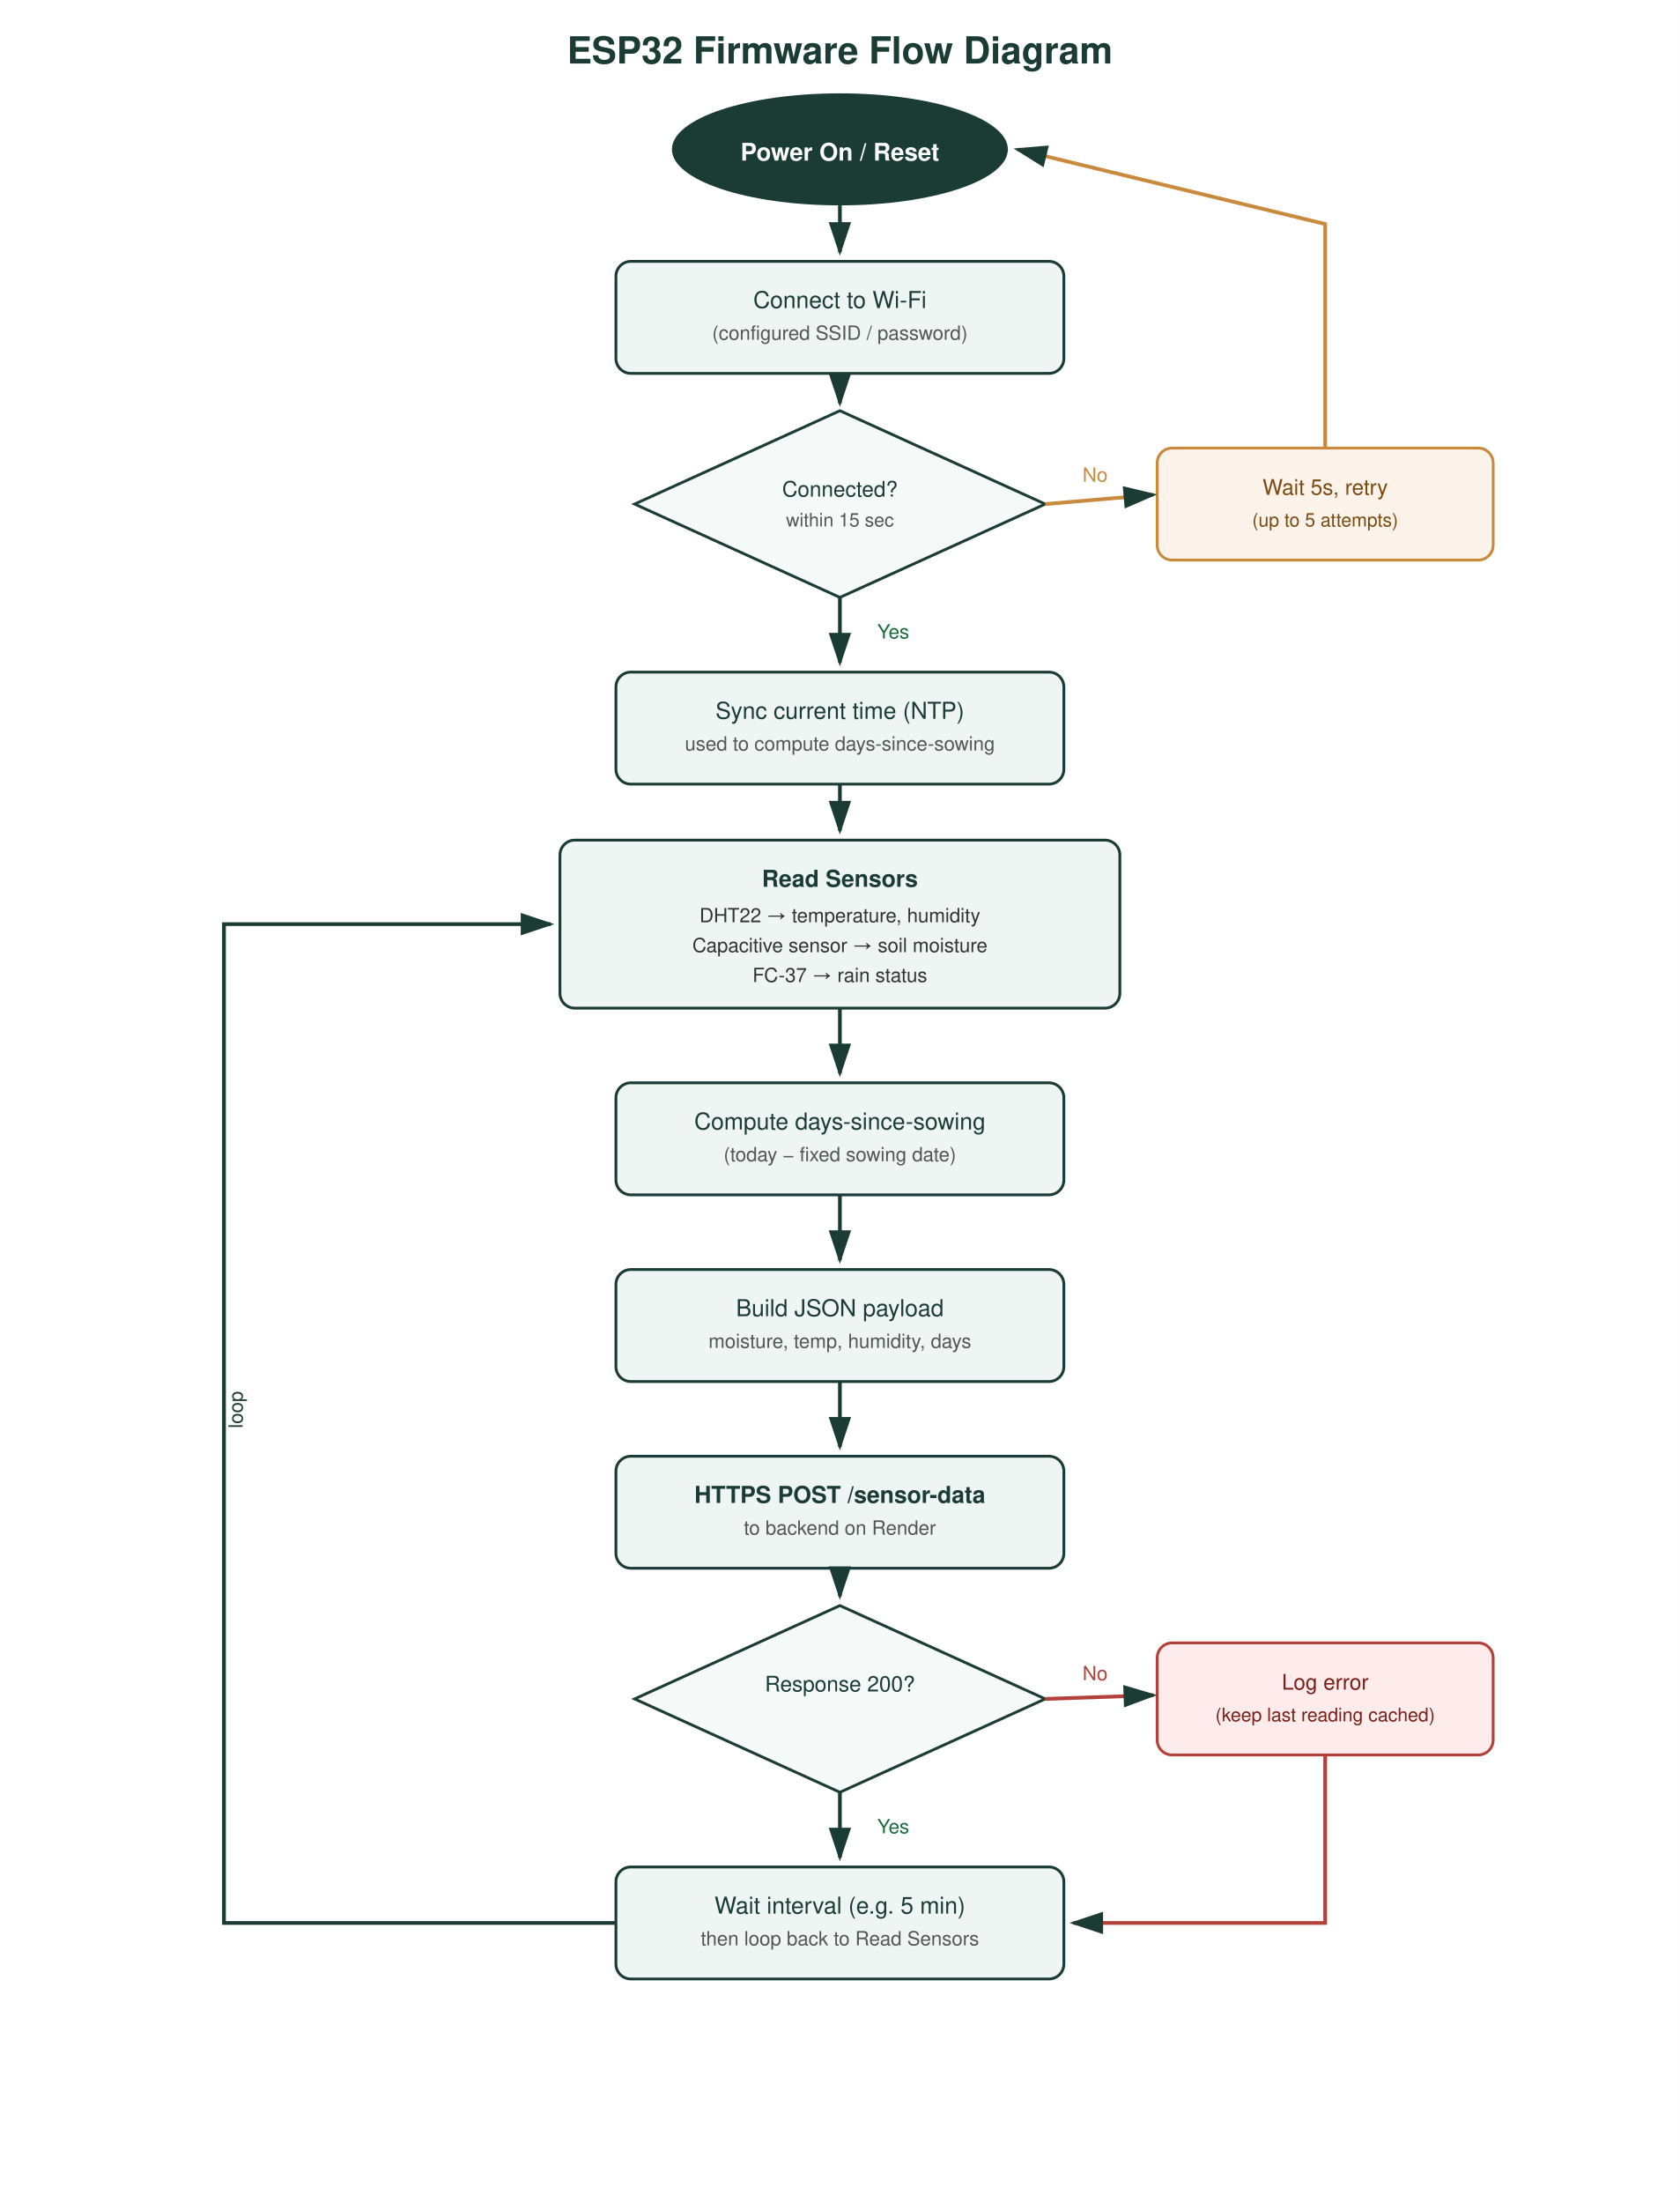
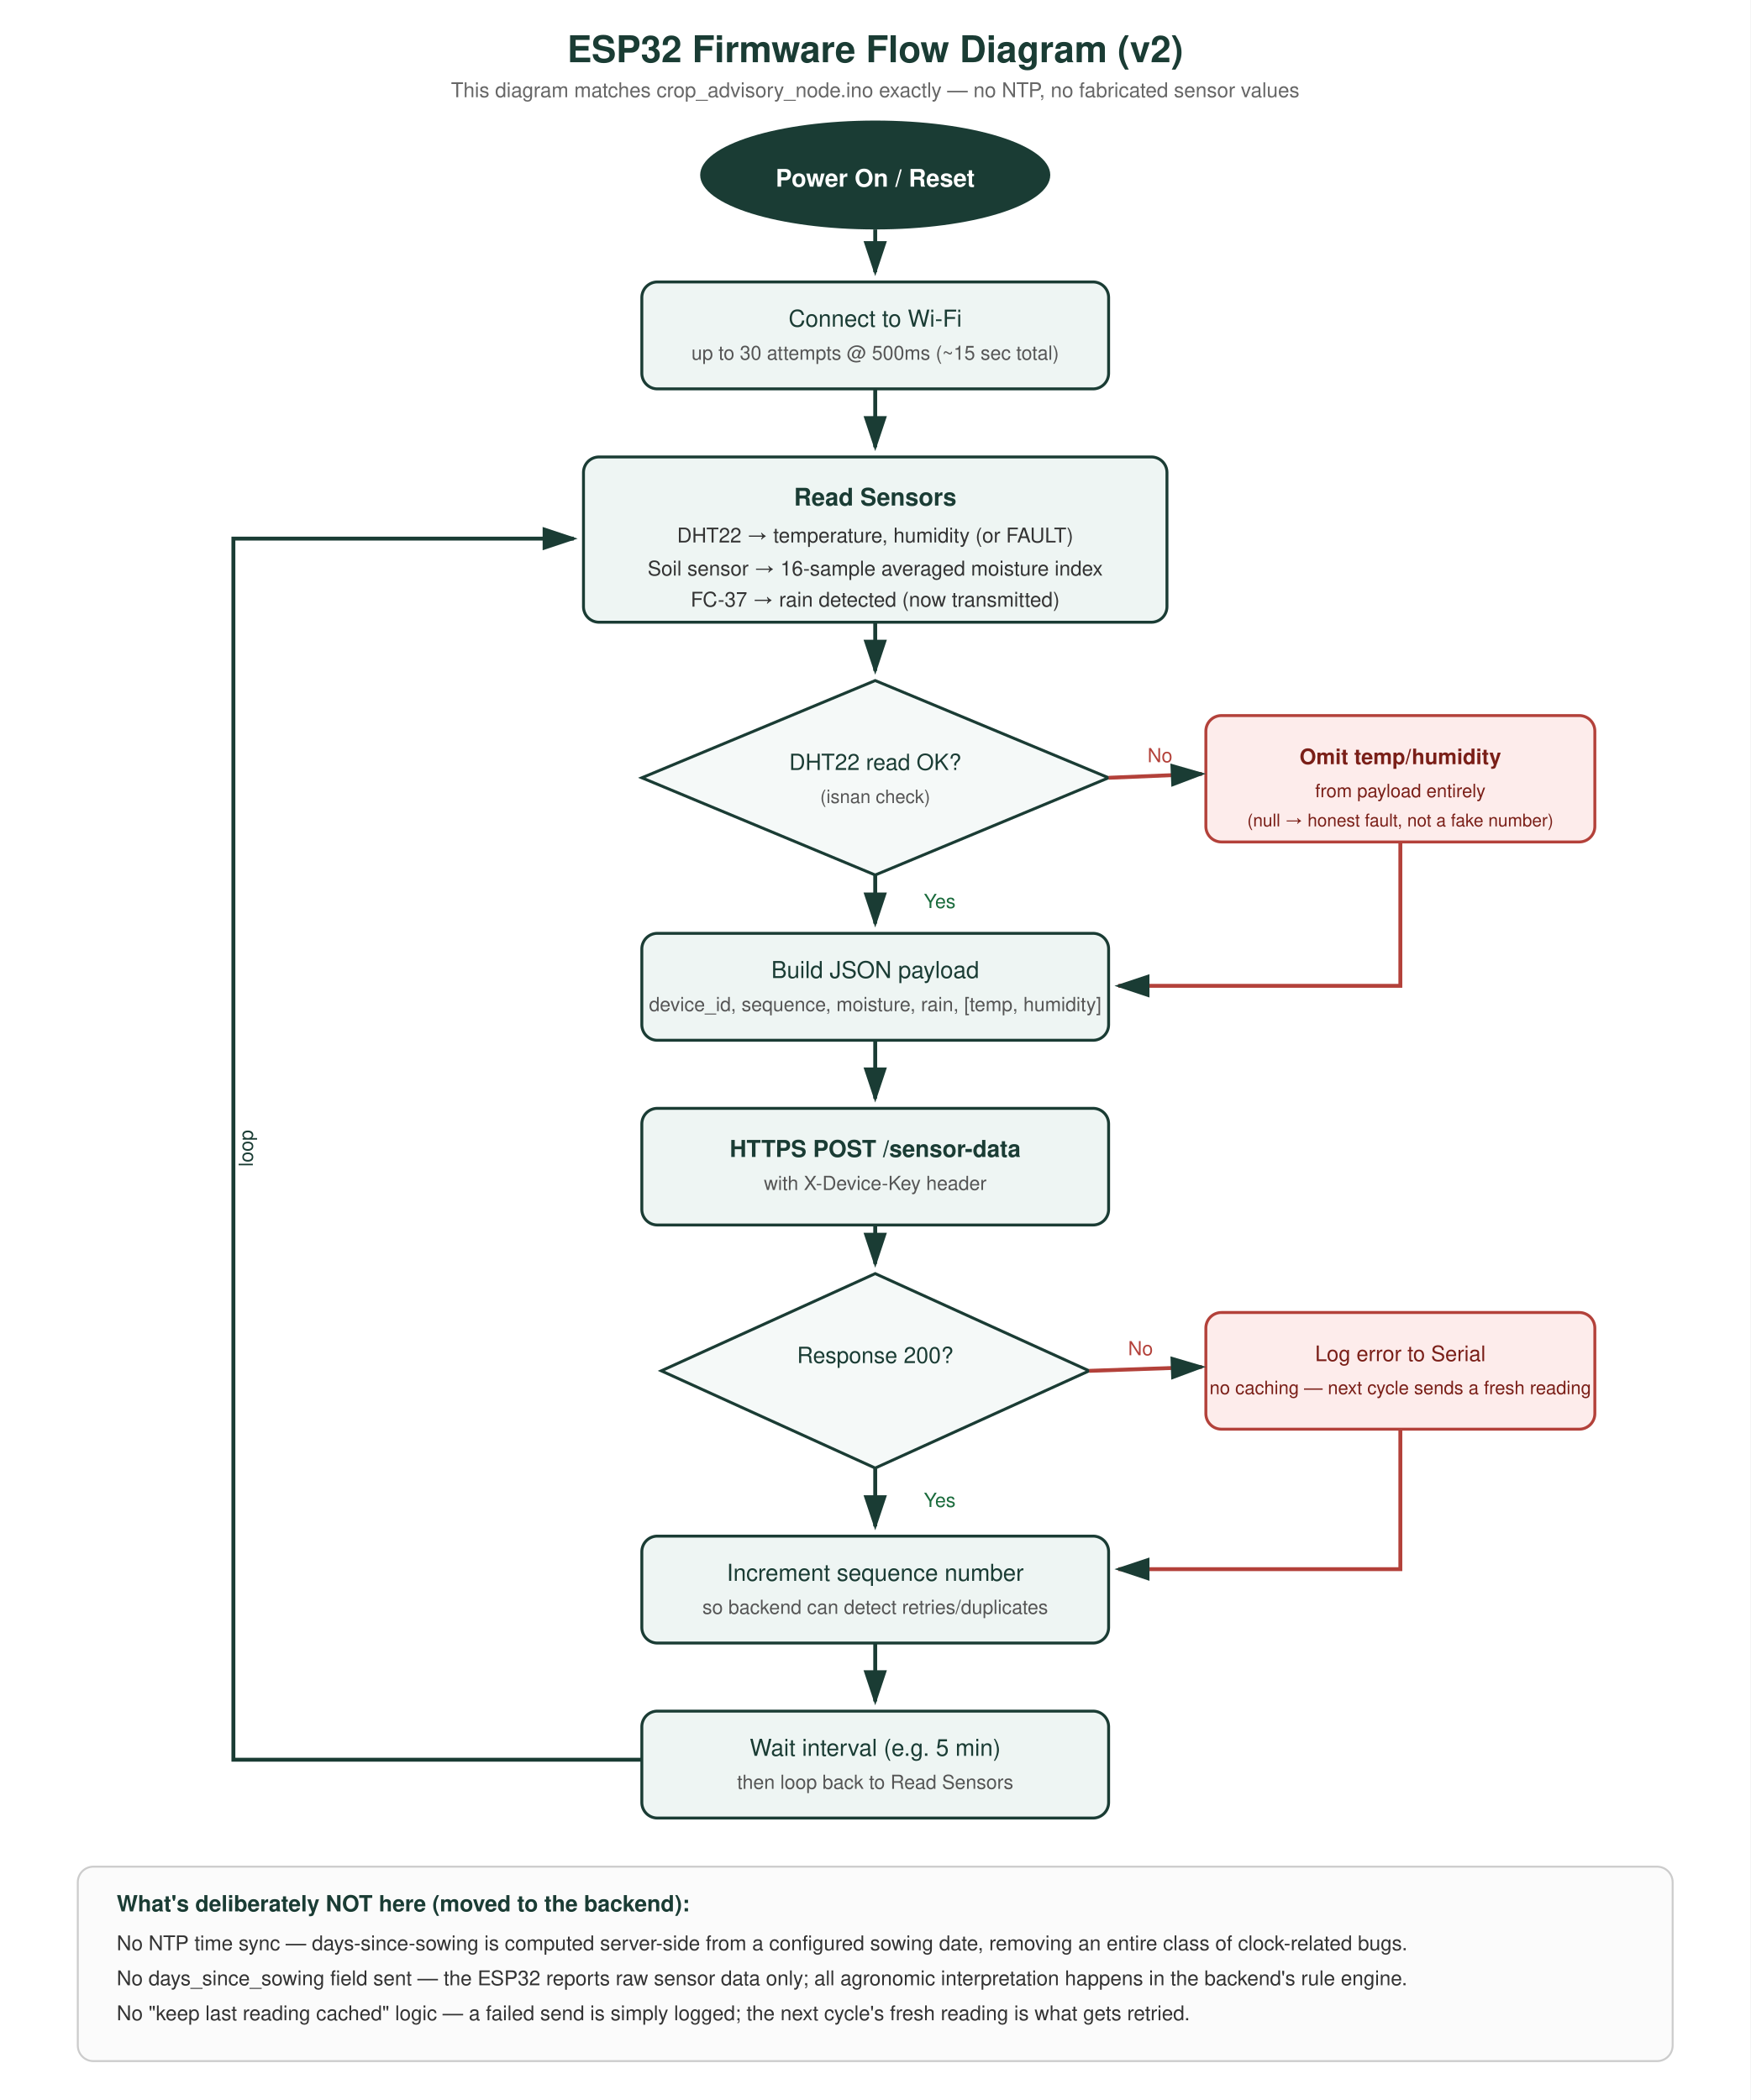
- <svg xmlns="http://www.w3.org/2000/svg" viewBox="0 0 900 1180" font-family="Helvetica, Arial, sans-serif">
+ <svg xmlns="http://www.w3.org/2000/svg" viewBox="0 0 900 1080" font-family="Helvetica, Arial, sans-serif">
  <defs>
    <marker id="arrow2" markerWidth="10" markerHeight="10" refX="8" refY="3" orient="auto" markerUnits="strokeWidth">
      <path d="M0,0 L0,6 L9,3 z" fill="#1a3c34" />
    </marker>
  </defs>
-   <rect x="0" y="0" width="900" height="1180" fill="#ffffff" />
-   <text x="450" y="34" text-anchor="middle" font-size="20" font-weight="bold" fill="#1a3c34">
-     ESP32 Firmware Flow Diagram
-   </text>
-   <ellipse cx="450" cy="80" rx="90" ry="30" fill="#1a3c34" />
-   <text x="450" y="86" text-anchor="middle" font-size="13" fill="#ffffff" font-weight="bold">Power On / Reset</text>
-   <rect x="330" y="140" width="240" height="60" rx="8" fill="#eef5f3" stroke="#1a3c34" stroke-width="1.5" />
-   <text x="450" y="165" text-anchor="middle" font-size="12.5" fill="#1a3c34">Connect to Wi-Fi</text>
-   <text x="450" y="182" text-anchor="middle" font-size="10.5" fill="#555">(configured SSID / password)</text>
-   <polygon points="450,220 560,270 450,320 340,270" fill="#f5f9f8" stroke="#1a3c34" stroke-width="1.5" />
-   <text x="450" y="266" text-anchor="middle" font-size="11.5" fill="#1a3c34">Connected?</text>
-   <text x="450" y="282" text-anchor="middle" font-size="10" fill="#555">within 15 sec</text>
-   <rect x="620" y="240" width="180" height="60" rx="8" fill="#fdf3ea" stroke="#c98a3e" stroke-width="1.5" />
-   <text x="710" y="265" text-anchor="middle" font-size="11.5" fill="#7a4a10">Wait 5s, retry</text>
-   <text x="710" y="282" text-anchor="middle" font-size="10" fill="#7a4a10">(up to 5 attempts)</text>
-   <rect x="330" y="360" width="240" height="60" rx="8" fill="#eef5f3" stroke="#1a3c34" stroke-width="1.5" />
-   <text x="450" y="385" text-anchor="middle" font-size="12.5" fill="#1a3c34">Sync current time (NTP)</text>
-   <text x="450" y="402" text-anchor="middle" font-size="10.5" fill="#555">used to compute days-since-sowing</text>
-   <rect x="300" y="450" width="300" height="90" rx="8" fill="#eef5f3" stroke="#1a3c34" stroke-width="1.5" />
-   <text x="450" y="475" text-anchor="middle" font-size="12.5" font-weight="bold" fill="#1a3c34">Read Sensors</text>
-   <text x="450" y="494" text-anchor="middle" font-size="10.5" fill="#333">DHT22 → temperature, humidity</text>
-   <text x="450" y="510" text-anchor="middle" font-size="10.5" fill="#333">Capacitive sensor → soil moisture</text>
-   <text x="450" y="526" text-anchor="middle" font-size="10.5" fill="#333">FC-37 → rain status</text>
-   <rect x="330" y="580" width="240" height="60" rx="8" fill="#eef5f3" stroke="#1a3c34" stroke-width="1.5" />
-   <text x="450" y="605" text-anchor="middle" font-size="12.5" fill="#1a3c34">Compute days-since-sowing</text>
-   <text x="450" y="622" text-anchor="middle" font-size="10.5" fill="#555">(today − fixed sowing date)</text>
-   <rect x="330" y="680" width="240" height="60" rx="8" fill="#eef5f3" stroke="#1a3c34" stroke-width="1.5" />
-   <text x="450" y="705" text-anchor="middle" font-size="12.5" fill="#1a3c34">Build JSON payload</text>
-   <text x="450" y="722" text-anchor="middle" font-size="10.5" fill="#555">moisture, temp, humidity, days</text>
-   <rect x="330" y="780" width="240" height="60" rx="8" fill="#eef5f3" stroke="#1a3c34" stroke-width="1.5" />
-   <text x="450" y="805" text-anchor="middle" font-size="12.5" font-weight="bold" fill="#1a3c34">HTTPS POST /sensor-data</text>
-   <text x="450" y="822" text-anchor="middle" font-size="10.5" fill="#555">to backend on Render</text>
-   <polygon points="450,860 560,910 450,960 340,910" fill="#f5f9f8" stroke="#1a3c34" stroke-width="1.5" />
-   <text x="450" y="906" text-anchor="middle" font-size="11.5" fill="#1a3c34">Response 200?</text>
-   <rect x="620" y="880" width="180" height="60" rx="8" fill="#fdeceb" stroke="#b3413a" stroke-width="1.5" />
-   <text x="710" y="905" text-anchor="middle" font-size="11.5" fill="#7a1f18">Log error</text>
-   <text x="710" y="922" text-anchor="middle" font-size="10" fill="#7a1f18">(keep last reading cached)</text>
-   <rect x="330" y="1000" width="240" height="60" rx="8" fill="#eef5f3" stroke="#1a3c34" stroke-width="1.5" />
-   <text x="450" y="1025" text-anchor="middle" font-size="12.5" fill="#1a3c34">Wait interval (e.g. 5 min)</text>
-   <text x="450" y="1042" text-anchor="middle" font-size="10.5" fill="#555">then loop back to Read Sensors</text>
-   <line x1="450" y1="110" x2="450" y2="135" stroke="#1a3c34" stroke-width="2" marker-end="url(#arrow2)" />
-   <line x1="450" y1="200" x2="450" y2="216" stroke="#1a3c34" stroke-width="2" marker-end="url(#arrow2)" />
-   <line x1="450" y1="320" x2="450" y2="355" stroke="#1a3c34" stroke-width="2" marker-end="url(#arrow2)" />
-   <text x="470" y="342" font-size="10.5" fill="#1a6b3c">Yes</text>
-   <line x1="450" y1="420" x2="450" y2="445" stroke="#1a3c34" stroke-width="2" marker-end="url(#arrow2)" />
-   <line x1="450" y1="540" x2="450" y2="575" stroke="#1a3c34" stroke-width="2" marker-end="url(#arrow2)" />
-   <line x1="450" y1="640" x2="450" y2="675" stroke="#1a3c34" stroke-width="2" marker-end="url(#arrow2)" />
-   <line x1="450" y1="740" x2="450" y2="775" stroke="#1a3c34" stroke-width="2" marker-end="url(#arrow2)" />
-   <line x1="450" y1="840" x2="450" y2="855" stroke="#1a3c34" stroke-width="2" marker-end="url(#arrow2)" />
-   <line x1="450" y1="960" x2="450" y2="995" stroke="#1a3c34" stroke-width="2" marker-end="url(#arrow2)" />
-   <text x="470" y="982" font-size="10.5" fill="#1a6b3c">Yes</text>
-   <line x1="560" y1="270" x2="618" y2="265" stroke="#c98a3e" stroke-width="2" marker-end="url(#arrow2)" />
-   <text x="580" y="258" font-size="10.5" fill="#c98a3e">No</text>
-   <path d="M710,240 L710,120 L545,80" fill="none" stroke="#c98a3e" stroke-width="2" marker-end="url(#arrow2)" />
-   <line x1="560" y1="910" x2="618" y2="908" stroke="#b3413a" stroke-width="2" marker-end="url(#arrow2)" />
-   <text x="580" y="900" font-size="10.5" fill="#b3413a">No</text>
-   <path d="M710,940 L710,1030 L575,1030" fill="none" stroke="#b3413a" stroke-width="2" marker-end="url(#arrow2)" />
-   <path d="M330,1030 L120,1030 L120,495 L295,495" fill="none" stroke="#1a3c34" stroke-width="2" marker-end="url(#arrow2)" />
-   <text x="130" y="765" font-size="10.5" fill="#1a3c34" transform="rotate(-90 130,765)">loop</text>
+   <rect x="0" y="0" width="900" height="1080" fill="#ffffff" />
+   <text x="450" y="32" text-anchor="middle" font-size="19" font-weight="bold" fill="#1a3c34">ESP32 Firmware Flow Diagram (v2)</text>
+   <text x="450" y="50" text-anchor="middle" font-size="10.5" fill="#666">This diagram matches crop_advisory_node.ino exactly — no NTP, no fabricated sensor values</text>
+   <ellipse cx="450" cy="90" rx="90" ry="28" fill="#1a3c34" />
+   <text x="450" y="96" text-anchor="middle" font-size="12.5" fill="#ffffff" font-weight="bold">Power On / Reset</text>
+   <rect x="330" y="145" width="240" height="55" rx="8" fill="#eef5f3" stroke="#1a3c34" stroke-width="1.5" />
+   <text x="450" y="168" text-anchor="middle" font-size="12" fill="#1a3c34">Connect to Wi-Fi</text>
+   <text x="450" y="185" text-anchor="middle" font-size="10" fill="#555">up to 30 attempts @ 500ms (~15 sec total)</text>
+   <rect x="300" y="235" width="300" height="85" rx="8" fill="#eef5f3" stroke="#1a3c34" stroke-width="1.5" />
+   <text x="450" y="260" text-anchor="middle" font-size="12.5" font-weight="bold" fill="#1a3c34">Read Sensors</text>
+   <text x="450" y="279" text-anchor="middle" font-size="10.5" fill="#333">DHT22 → temperature, humidity (or FAULT)</text>
+   <text x="450" y="296" text-anchor="middle" font-size="10.5" fill="#333">Soil sensor → 16-sample averaged moisture index</text>
+   <text x="450" y="312" text-anchor="middle" font-size="10.5" fill="#333">FC-37 → rain detected (now transmitted)</text>
+   <polygon points="450,350 570,400 450,450 330,400" fill="#f5f9f8" stroke="#1a3c34" stroke-width="1.5" />
+   <text x="450" y="396" text-anchor="middle" font-size="11.5" fill="#1a3c34">DHT22 read OK?</text>
+   <text x="450" y="413" text-anchor="middle" font-size="9.5" fill="#555">(isnan check)</text>
+   <rect x="620" y="368" width="200" height="65" rx="8" fill="#fdeceb" stroke="#b3413a" stroke-width="1.5" />
+   <text x="720" y="393" text-anchor="middle" font-size="11" font-weight="bold" fill="#7a1f18">Omit temp/humidity</text>
+   <text x="720" y="410" text-anchor="middle" font-size="9.5" fill="#7a1f18">from payload entirely</text>
+   <text x="720" y="425" text-anchor="middle" font-size="9" fill="#7a1f18">(null → honest fault, not a fake number)</text>
+   <rect x="330" y="480" width="240" height="55" rx="8" fill="#eef5f3" stroke="#1a3c34" stroke-width="1.5" />
+   <text x="450" y="503" text-anchor="middle" font-size="12" fill="#1a3c34">Build JSON payload</text>
+   <text x="450" y="520" text-anchor="middle" font-size="10" fill="#555">device_id, sequence, moisture, rain, [temp, humidity]</text>
+   <rect x="330" y="570" width="240" height="60" rx="8" fill="#eef5f3" stroke="#1a3c34" stroke-width="1.5" />
+   <text x="450" y="595" text-anchor="middle" font-size="12" font-weight="bold" fill="#1a3c34">HTTPS POST /sensor-data</text>
+   <text x="450" y="612" text-anchor="middle" font-size="10" fill="#555">with X-Device-Key header</text>
+   <polygon points="450,655 560,705 450,755 340,705" fill="#f5f9f8" stroke="#1a3c34" stroke-width="1.5" />
+   <text x="450" y="701" text-anchor="middle" font-size="11.5" fill="#1a3c34">Response 200?</text>
+   <rect x="620" y="675" width="200" height="60" rx="8" fill="#fdeceb" stroke="#b3413a" stroke-width="1.5" />
+   <text x="720" y="700" text-anchor="middle" font-size="11" fill="#7a1f18">Log error to Serial</text>
+   <text x="720" y="717" text-anchor="middle" font-size="9.5" fill="#7a1f18">no caching — next cycle sends a fresh reading</text>
+   <rect x="330" y="790" width="240" height="55" rx="8" fill="#eef5f3" stroke="#1a3c34" stroke-width="1.5" />
+   <text x="450" y="813" text-anchor="middle" font-size="12" fill="#1a3c34">Increment sequence number</text>
+   <text x="450" y="830" text-anchor="middle" font-size="10" fill="#555">so backend can detect retries/duplicates</text>
+   <rect x="330" y="880" width="240" height="55" rx="8" fill="#eef5f3" stroke="#1a3c34" stroke-width="1.5" />
+   <text x="450" y="903" text-anchor="middle" font-size="12" fill="#1a3c34">Wait interval (e.g. 5 min)</text>
+   <text x="450" y="920" text-anchor="middle" font-size="10" fill="#555">then loop back to Read Sensors</text>
+   <line x1="450" y1="118" x2="450" y2="140" stroke="#1a3c34" stroke-width="2" marker-end="url(#arrow2)" />
+   <line x1="450" y1="200" x2="450" y2="230" stroke="#1a3c34" stroke-width="2" marker-end="url(#arrow2)" />
+   <line x1="450" y1="320" x2="450" y2="345" stroke="#1a3c34" stroke-width="2" marker-end="url(#arrow2)" />
+   <line x1="450" y1="450" x2="450" y2="475" stroke="#1a3c34" stroke-width="2" marker-end="url(#arrow2)" />
+   <text x="475" y="467" font-size="10" fill="#1a6b3c">Yes</text>
+   <line x1="570" y1="400" x2="618" y2="398" stroke="#b3413a" stroke-width="2" marker-end="url(#arrow2)" />
+   <text x="590" y="392" font-size="10" fill="#b3413a">No</text>
+   <path d="M720,433 L720,507 L575,507" fill="none" stroke="#b3413a" stroke-width="2" marker-end="url(#arrow2)" />
+   <line x1="450" y1="535" x2="450" y2="565" stroke="#1a3c34" stroke-width="2" marker-end="url(#arrow2)" />
+   <line x1="450" y1="630" x2="450" y2="650" stroke="#1a3c34" stroke-width="2" marker-end="url(#arrow2)" />
+   <line x1="450" y1="755" x2="450" y2="785" stroke="#1a3c34" stroke-width="2" marker-end="url(#arrow2)" />
+   <text x="475" y="775" font-size="10" fill="#1a6b3c">Yes</text>
+   <line x1="560" y1="705" x2="618" y2="703" stroke="#b3413a" stroke-width="2" marker-end="url(#arrow2)" />
+   <text x="580" y="697" font-size="10" fill="#b3413a">No</text>
+   <path d="M720,735 L720,807 L575,807" fill="none" stroke="#b3413a" stroke-width="2" marker-end="url(#arrow2)" />
+   <line x1="450" y1="845" x2="450" y2="875" stroke="#1a3c34" stroke-width="2" marker-end="url(#arrow2)" />
+   <path d="M330,905 L120,905 L120,277 L295,277" fill="none" stroke="#1a3c34" stroke-width="2" marker-end="url(#arrow2)" />
+   <text x="130" y="600" font-size="10" fill="#1a3c34" transform="rotate(-90 130,600)">loop</text>
+   <rect x="40" y="960" width="820" height="100" rx="8" fill="#fbfbfb" stroke="#cccccc" stroke-width="1" />
+   <text x="60" y="983" font-size="11.5" font-weight="bold" fill="#1a3c34">What's deliberately NOT here (moved to the backend):</text>
+   <text x="60" y="1003" font-size="10.5" fill="#333">No NTP time sync — days-since-sowing is computed server-side from a configured sowing date, removing an entire class of clock-related bugs.</text>
+   <text x="60" y="1021" font-size="10.5" fill="#333">No days_since_sowing field sent — the ESP32 reports raw sensor data only; all agronomic interpretation happens in the backend's rule engine.</text>
+   <text x="60" y="1039" font-size="10.5" fill="#333">No "keep last reading cached" logic — a failed send is simply logged; the next cycle's fresh reading is what gets retried.</text>
</svg>
